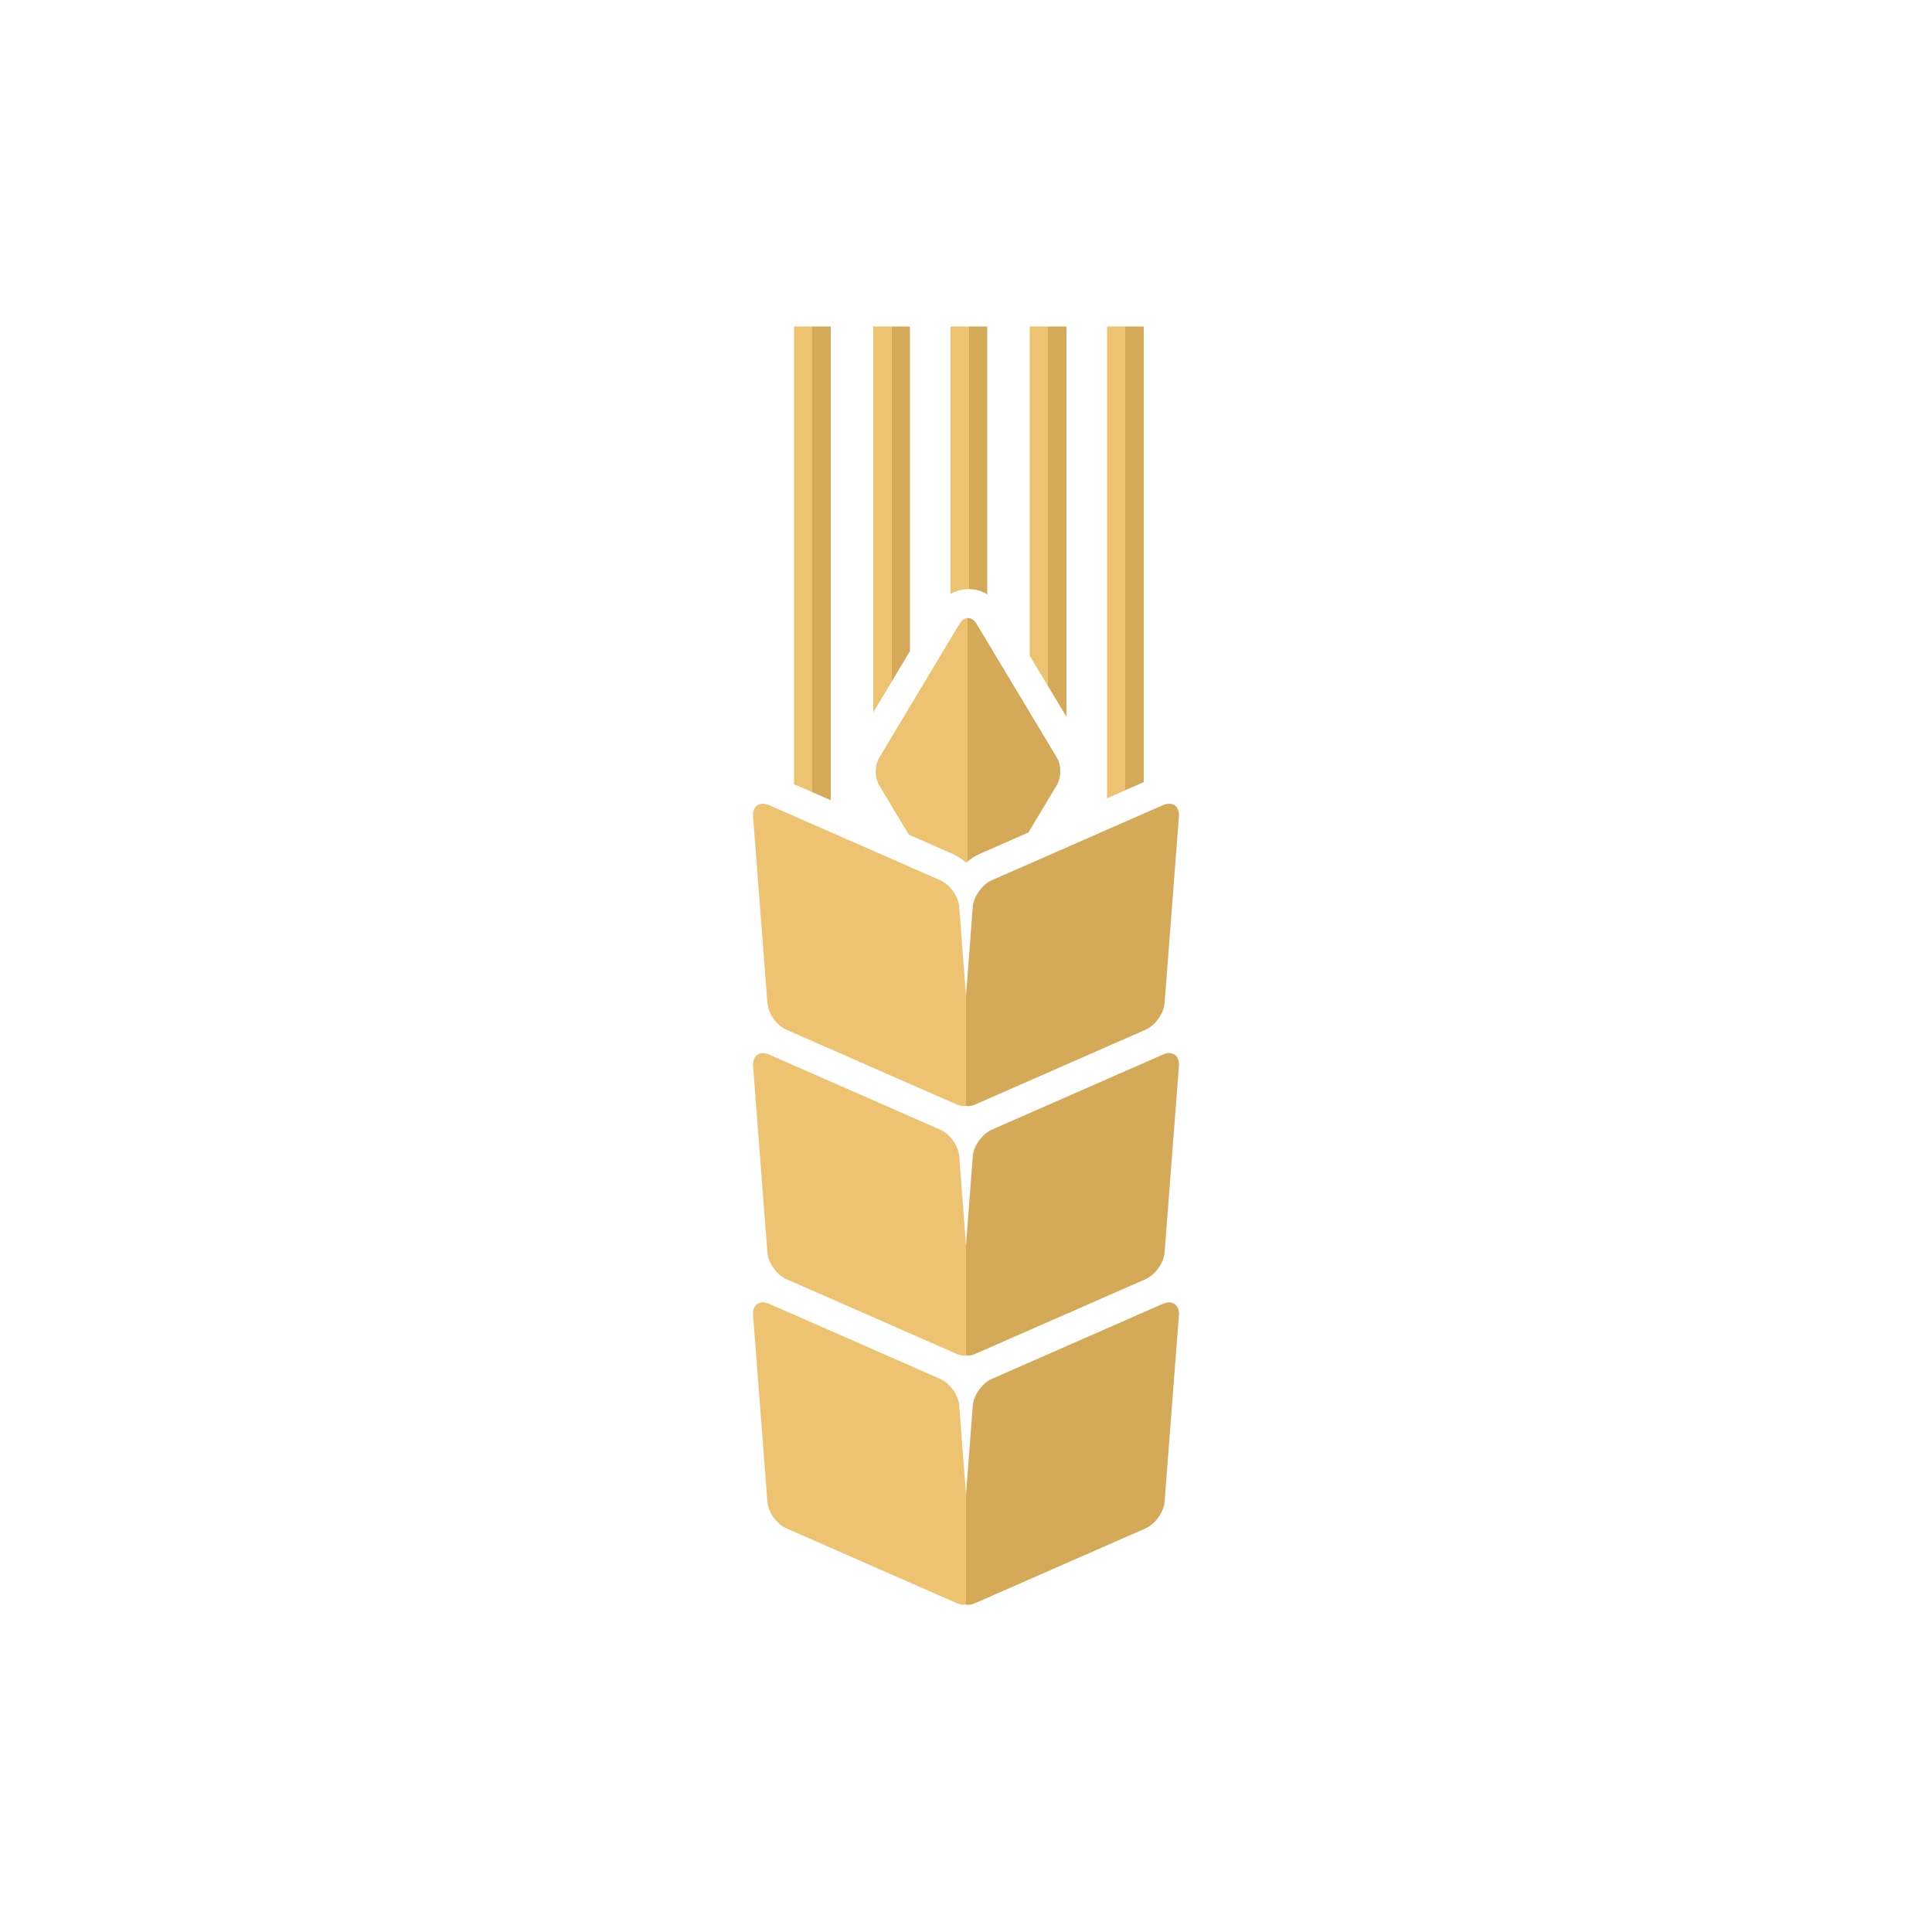
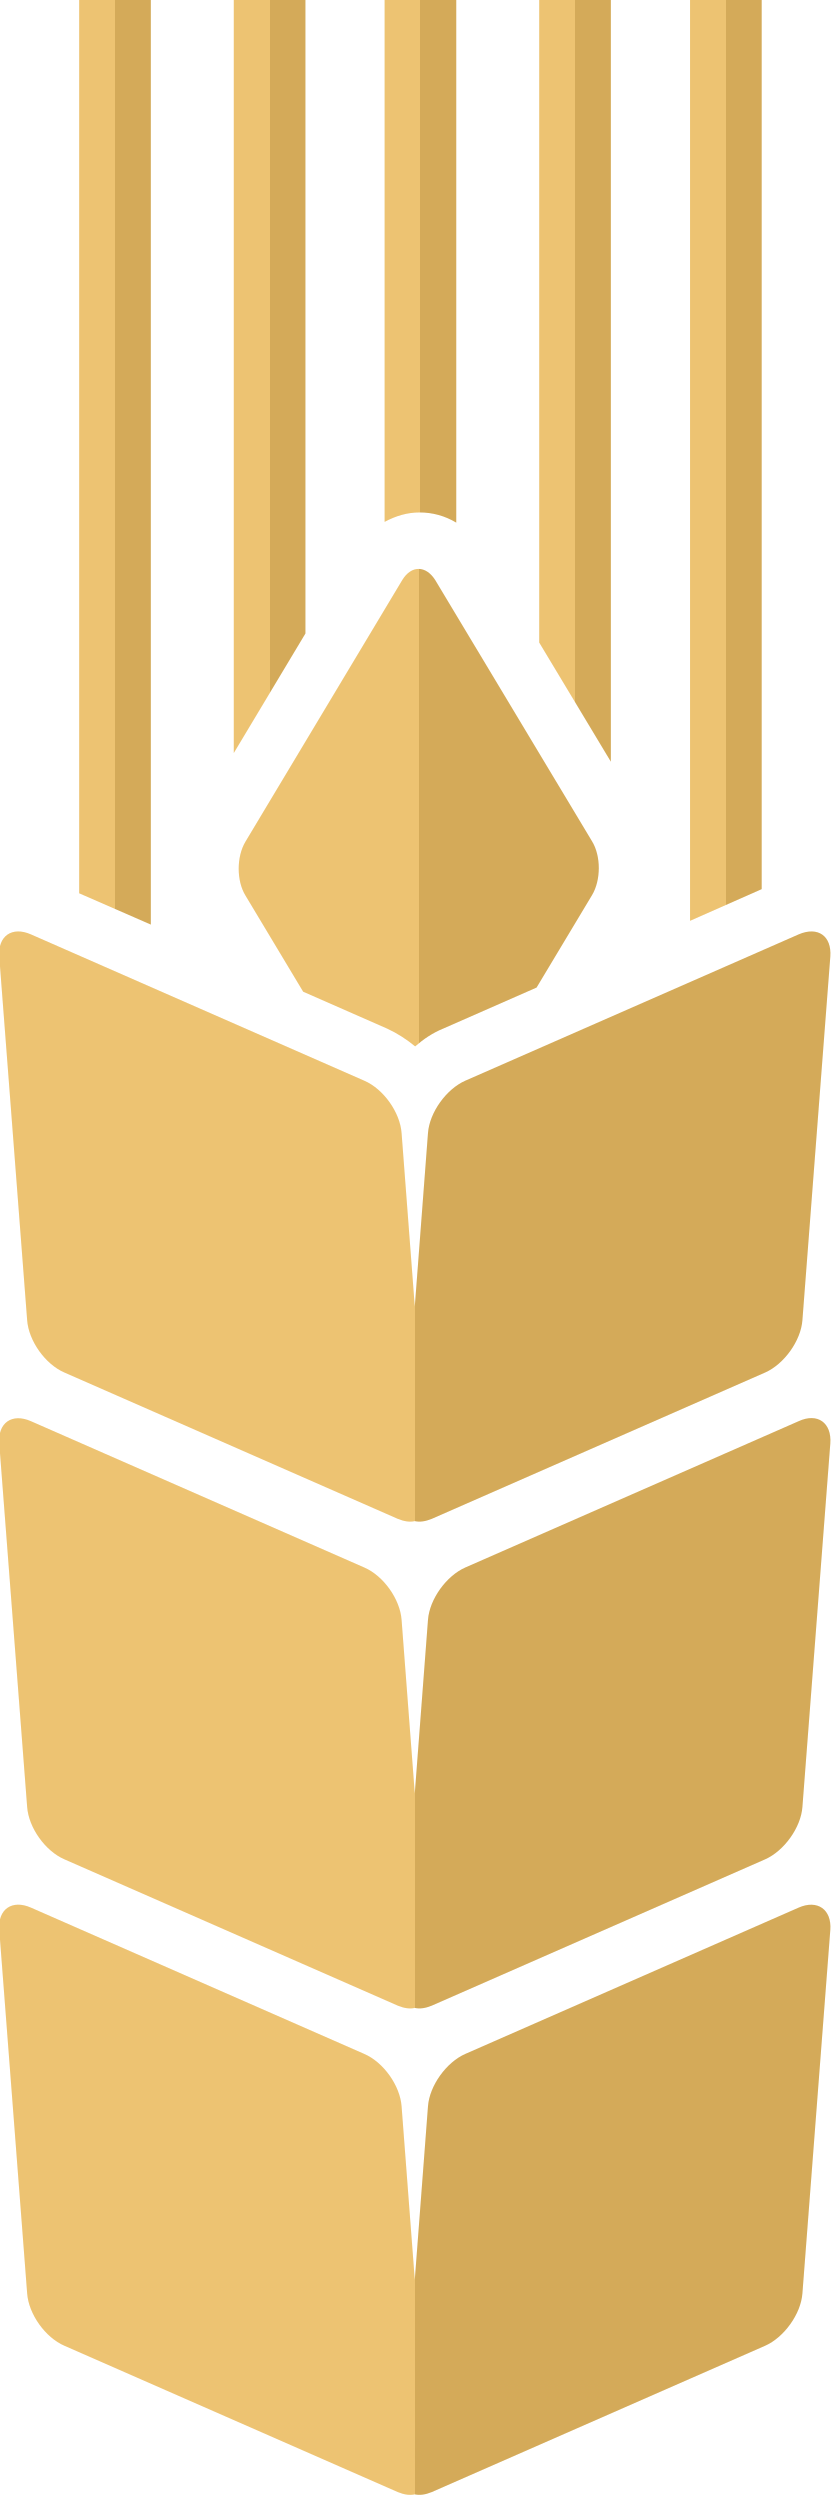
- <svg xmlns="http://www.w3.org/2000/svg" version="1.1" id="Layer_1" x="0" y="0" viewBox="0 0 1000 1000" xml:space="preserve">
+ <svg xmlns="http://www.w3.org/2000/svg" version="1.1" id="grainLayer" x="0" y="0" viewBox="0 0 222 663" xml:space="preserve">
  <style type="text/css">.st0{display:none;fill:#eb6361}.st1{fill:#ebbd63}.st2{opacity:.1}.st3{fill:url(#SVGID_1_)}.st4{fill:url(#SVGID_2_)}.st5{fill:url(#SVGID_3_)}.st6{fill:url(#SVGID_4_)}.st7{fill:url(#SVGID_5_)}.st8{fill:url(#SVGID_6_)}.st9{fill:url(#SVGID_7_)}.st10{fill:url(#SVGID_8_)}.st11{fill:url(#SVGID_9_)}</style>
-   <g id="_x35__-_Grain_1_">
-     <path id="bg_2_" class="st0" d="M0 0h1000v1000H0z" />
-     <g id="grain_group_1_">
+   <g id="grainGroup">
+     <path id="bg_2_" class="st0" d="M-390-169H610V831H-390z" />
+     <g id="grainGroup">
      <g id="grain_group">
-         <path class="st1" d="M592 169h-19v244.2l19-8.4zM601.8 674.9l-88.4 38.8c-5 2.2-9.5 8.4-9.9 13.9l-3.5 46-3.5-46c-.4-5.5-4.8-11.7-9.9-13.9l-88.4-38.8c-5-2.2-8.8.4-8.4 5.9l7.4 96.4c.4 5.5 4.8 11.7 9.9 13.9l88.4 38.8c1.7.7 3.2.9 4.5.6 1.3.3 2.8.1 4.5-.6l88.4-38.8c5-2.2 9.5-8.4 9.9-13.9l7.4-96.4c.4-5.4-3.4-8.1-8.4-5.9z" />
-         <path class="st1" d="M601.8 545.9l-88.4 38.8c-5 2.2-9.5 8.4-9.9 13.9l-3.5 46-3.5-46c-.4-5.5-4.8-11.7-9.9-13.9l-88.4-38.8c-5-2.2-8.8.4-8.4 5.9l7.4 96.4c.4 5.5 4.8 11.7 9.9 13.9l88.4 38.8c1.7.7 3.2.9 4.5.6 1.3.3 2.8.1 4.5-.6l88.4-38.8c5-2.2 9.5-8.4 9.9-13.9l7.4-96.4c.4-5.5-3.4-8.2-8.4-5.9z" />
-         <path class="st1" d="M397.2 519.1c.4 5.5 4.8 11.7 9.9 13.9l88.4 38.8c1.7.7 3.2.9 4.5.6 1.3.3 2.8.1 4.5-.6l88.4-38.8c5-2.2 9.5-8.4 9.9-13.9l7.4-96.4c.4-5.5-3.3-8.1-8.4-5.9l-88.4 38.8c-5 2.2-9.5 8.4-9.9 13.9l-3.5 46-3.5-46c-.4-5.5-4.8-11.7-9.9-13.9l-88.4-38.8c-5-2.2-8.8.4-8.4 5.9l7.4 96.4z" />
-         <path class="st1" d="M496.7 322.8l-41.6 69.4c-2.4 4-2.4 10.4 0 14.3l15.3 25.5 22.3 9.8c2.6 1.2 5.1 2.8 7.4 4.7 2.3-2 4.7-3.6 7.4-4.7l24.8-10.9 14.7-24.5c2.4-4 2.4-10.4 0-14.3l-41.6-69.3c-2.5-3.9-6.3-3.9-8.7 0zM552 169h-19v170.4l19 31.6zM511 307.6V169h-19v138.4c3-1.6 6-2.5 9.3-2.5 3.4 0 6.7.9 9.7 2.7zM430 169h-19v236.9l19 8.3zM471 169h-19v199.7l19-31.7z" />
+         <path class="st1" d="M202 0h-19v244.2l19-8.4zM211.8 505.9l-88.4 38.8c-5 2.2-9.5 8.4-9.9 13.9l-3.5 46-3.5-46c-.4-5.5-4.8-11.7-9.9-13.9L8.2 505.9c-5-2.2-8.8.4-8.4 5.9l7.4 96.4c.4 5.5 4.8 11.7 9.9 13.9l88.4 38.8c1.7.7 3.2.9 4.5.6 1.3.3 2.8.1 4.5-.6l88.4-38.8c5-2.2 9.5-8.4 9.9-13.9l7.4-96.4c.4-5.4-3.4-8.1-8.4-5.9z" />
+         <path class="st1" d="M211.8 376.9l-88.4 38.8c-5 2.2-9.5 8.4-9.9 13.9l-3.5 46-3.5-46c-.4-5.5-4.8-11.7-9.9-13.9L8.2 376.9c-5-2.2-8.8.4-8.4 5.9l7.4 96.4c.4 5.5 4.8 11.7 9.9 13.9l88.4 38.8c1.7.7 3.2.9 4.5.6 1.3.3 2.8.1 4.5-.6l88.4-38.8c5-2.2 9.5-8.4 9.9-13.9l7.4-96.4c.4-5.5-3.4-8.2-8.4-5.9z" />
+         <path class="st1" d="M7.2 350.1c.4 5.5 4.8 11.7 9.9 13.9l88.4 38.8c1.7.7 3.2.9 4.5.6 1.3.3 2.8.1 4.5-.6l88.4-38.8c5-2.2 9.5-8.4 9.9-13.9l7.4-96.4c.4-5.5-3.3-8.1-8.4-5.9l-88.4 38.8c-5 2.2-9.5 8.4-9.9 13.9l-3.5 46-3.5-46c-.4-5.5-4.8-11.7-9.9-13.9L8.2 247.8c-5-2.2-8.8.4-8.4 5.9l7.4 96.4z" />
+         <path class="st1" d="M106.7 153.8l-41.6 69.4c-2.4 4-2.4 10.4 0 14.3L80.4 263l22.3 9.8c2.6 1.2 5.1 2.8 7.4 4.7 2.3-2 4.7-3.6 7.4-4.7l24.8-10.9 14.7-24.5c2.4-4 2.4-10.4 0-14.3l-41.6-69.3c-2.5-3.9-6.3-3.9-8.7 0zM162 0h-19v170.4l19 31.6zM121 138.6V0h-19v138.4c3-1.6 6-2.5 9.3-2.5 3.4 0 6.7.9 9.7 2.7zM40 0H21v236.9l19 8.3zM81 0H62v199.7L81 168z" />
      </g>
      <g id="grain_group_shadow" class="st2">
-         <linearGradient id="SVGID_1_" gradientUnits="userSpaceOnUse" x1="573" y1="708.917" x2="592" y2="708.917" gradientTransform="matrix(1 0 0 -1 0 1000)">
-           <stop offset=".5" stop-color="#FFF" />
+         <linearGradient id="SVGID_1_" gradientUnits="userSpaceOnUse" x1="183" y1="-109.9" x2="202" y2="-109.9" gradientTransform="translate(0 232)">
+           <stop offset=".5" stop-color="#fff" />
          <stop offset=".5" stop-color="#000" />
        </linearGradient>
-         <path class="st3" d="M592 169h-19v244.2l19-8.4z" />
-         <linearGradient id="SVGID_2_" gradientUnits="userSpaceOnUse" x1="389.813" y1="247.556" x2="610.187" y2="247.556" gradientTransform="matrix(1 0 0 -1 0 1000)">
-           <stop offset=".5" stop-color="#FFF" />
+         <path class="st3" d="M202 0h-19v244.2l19-8.4z" />
+         <linearGradient id="SVGID_2_" gradientUnits="userSpaceOnUse" x1="-.229" y1="351.377" x2="220.229" y2="351.377" gradientTransform="translate(0 232)">
+           <stop offset=".5" stop-color="#fff" />
          <stop offset=".5" stop-color="#000" />
        </linearGradient>
-         <path class="st4" d="M601.8 674.9l-88.4 38.8c-5 2.2-9.5 8.4-9.9 13.9l-3.5 46-3.5-46c-.4-5.5-4.8-11.7-9.9-13.9l-88.4-38.8c-5-2.2-8.8.4-8.4 5.9l7.4 96.4c.4 5.5 4.8 11.7 9.9 13.9l88.4 38.8c1.7.7 3.2.9 4.5.6 1.3.3 2.8.1 4.5-.6l88.4-38.8c5-2.2 9.5-8.4 9.9-13.9l7.4-96.4c.4-5.4-3.4-8.1-8.4-5.9z" />
-         <linearGradient id="SVGID_3_" gradientUnits="userSpaceOnUse" x1="389.813" y1="376.634" x2="610.187" y2="376.634" gradientTransform="matrix(1 0 0 -1 0 1000)">
-           <stop offset=".5" stop-color="#FFF" />
+         <path class="st4" d="M211.8 505.9l-88.4 38.8c-5 2.2-9.5 8.4-9.9 13.9l-3.5 46-3.5-46c-.4-5.5-4.8-11.7-9.9-13.9L8.2 505.9c-5-2.2-8.8.4-8.4 5.9l7.4 96.4c.4 5.5 4.8 11.7 9.9 13.9l88.4 38.8c1.7.7 3.2.9 4.5.6 1.3.3 2.8.1 4.5-.6l88.4-38.8c5-2.2 9.5-8.4 9.9-13.9l7.4-96.4c.4-5.4-3.4-8.1-8.4-5.9z" />
+         <linearGradient id="SVGID_3_" gradientUnits="userSpaceOnUse" x1="-.229" y1="222.356" x2="220.229" y2="222.356" gradientTransform="translate(0 232)">
+           <stop offset=".5" stop-color="#fff" />
          <stop offset=".5" stop-color="#000" />
        </linearGradient>
-         <path class="st5" d="M601.8 545.9l-88.4 38.8c-5 2.2-9.5 8.4-9.9 13.9l-3.5 46-3.5-46c-.4-5.5-4.8-11.7-9.9-13.9l-88.4-38.8c-5-2.2-8.8.4-8.4 5.9l7.4 96.4c.4 5.5 4.8 11.7 9.9 13.9l88.4 38.8c1.7.7 3.2.9 4.5.6 1.3.3 2.8.1 4.5-.6l88.4-38.8c5-2.2 9.5-8.4 9.9-13.9l7.4-96.4c.4-5.5-3.4-8.2-8.4-5.9z" />
-         <linearGradient id="SVGID_4_" gradientUnits="userSpaceOnUse" x1="389.813" y1="505.712" x2="610.187" y2="505.712" gradientTransform="matrix(1 0 0 -1 0 1000)">
-           <stop offset=".5" stop-color="#FFF" />
+         <path class="st5" d="M211.8 376.9l-88.4 38.8c-5 2.2-9.5 8.4-9.9 13.9l-3.5 46-3.5-46c-.4-5.5-4.8-11.7-9.9-13.9L8.2 376.9c-5-2.2-8.8.4-8.4 5.9l7.4 96.4c.4 5.5 4.8 11.7 9.9 13.9l88.4 38.8c1.7.7 3.2.9 4.5.6 1.3.3 2.8.1 4.5-.6l88.4-38.8c5-2.2 9.5-8.4 9.9-13.9l7.4-96.4c.4-5.5-3.4-8.2-8.4-5.9z" />
+         <linearGradient id="SVGID_4_" gradientUnits="userSpaceOnUse" x1="-.229" y1="93.277" x2="220.23" y2="93.277" gradientTransform="translate(0 232)">
+           <stop offset=".5" stop-color="#fff" />
          <stop offset=".5" stop-color="#000" />
        </linearGradient>
-         <path class="st6" d="M397.2 519.1c.4 5.5 4.8 11.7 9.9 13.9l88.4 38.8c1.7.7 3.2.9 4.5.6 1.3.3 2.8.1 4.5-.6l88.4-38.8c5-2.2 9.5-8.4 9.9-13.9l7.4-96.4c.4-5.5-3.3-8.1-8.4-5.9l-88.4 38.8c-5 2.2-9.5 8.4-9.9 13.9l-3.5 46-3.5-46c-.4-5.5-4.8-11.7-9.9-13.9l-88.4-38.8c-5-2.2-8.8.4-8.4 5.9l7.4 96.4z" />
-         <linearGradient id="SVGID_5_" gradientUnits="userSpaceOnUse" x1="453.277" y1="616.772" x2="548.66" y2="616.772" gradientTransform="matrix(1 0 0 -1 0 1000)">
-           <stop offset=".5" stop-color="#FFF" />
+         <path class="st6" d="M7.2 350.1c.4 5.5 4.8 11.7 9.9 13.9l88.4 38.8c1.7.7 3.2.9 4.5.6 1.3.3 2.8.1 4.5-.6l88.4-38.8c5-2.2 9.5-8.4 9.9-13.9l7.4-96.4c.4-5.5-3.3-8.1-8.4-5.9l-88.4 38.8c-5 2.2-9.5 8.4-9.9 13.9l-3.5 46-3.5-46c-.4-5.5-4.8-11.7-9.9-13.9L8.2 247.8c-5-2.2-8.8.4-8.4 5.9l7.4 96.4z" />
+         <linearGradient id="SVGID_5_" gradientUnits="userSpaceOnUse" x1="63.3" y1="-17.813" x2="158.683" y2="-17.813" gradientTransform="translate(0 232)">
+           <stop offset=".5" stop-color="#fff" />
          <stop offset=".5" stop-color="#000" />
        </linearGradient>
-         <path class="st7" d="M496.7 322.8l-41.6 69.4c-2.4 4-2.4 10.4 0 14.3l15.3 25.5 22.3 9.8c2.6 1.2 5.1 2.8 7.4 4.7 2.3-2 4.7-3.6 7.4-4.7l24.8-10.9 14.7-24.5c2.4-4 2.4-10.4 0-14.3l-41.6-69.3c-2.5-3.9-6.3-3.9-8.7 0z" />
-         <linearGradient id="SVGID_6_" gradientUnits="userSpaceOnUse" x1="533" y1="729.982" x2="552" y2="729.982" gradientTransform="matrix(1 0 0 -1 0 1000)">
-           <stop offset=".5" stop-color="#FFF" />
+         <path class="st7" d="M106.7 153.8l-41.6 69.4c-2.4 4-2.4 10.4 0 14.3L80.4 263l22.3 9.8c2.6 1.2 5.1 2.8 7.4 4.7 2.3-2 4.7-3.6 7.4-4.7l24.8-10.9 14.7-24.5c2.4-4 2.4-10.4 0-14.3l-41.6-69.3c-2.5-3.9-6.3-3.9-8.7 0z" />
+         <linearGradient id="SVGID_6_" gradientUnits="userSpaceOnUse" x1="143" y1="-131" x2="162" y2="-131" gradientTransform="translate(0 232)">
+           <stop offset=".5" stop-color="#fff" />
          <stop offset=".5" stop-color="#000" />
        </linearGradient>
-         <path class="st8" d="M552 169h-19v170.4l19 31.6z" />
-         <linearGradient id="SVGID_7_" gradientUnits="userSpaceOnUse" x1="492" y1="761.708" x2="511" y2="761.708" gradientTransform="matrix(1 0 0 -1 0 1000)">
-           <stop offset=".5" stop-color="#FFF" />
+         <path class="st8" d="M162 0h-19v170.4l19 31.6z" />
+         <linearGradient id="SVGID_7_" gradientUnits="userSpaceOnUse" x1="102" y1="-162.7" x2="121" y2="-162.7" gradientTransform="translate(0 232)">
+           <stop offset=".5" stop-color="#fff" />
          <stop offset=".5" stop-color="#000" />
        </linearGradient>
-         <path class="st9" d="M511 307.6V169h-19v138.4c3-1.6 6-2.5 9.3-2.5 3.4 0 6.7.9 9.7 2.7z" />
-         <linearGradient id="SVGID_8_" gradientUnits="userSpaceOnUse" x1="411" y1="708.392" x2="430" y2="708.392" gradientTransform="matrix(1 0 0 -1 0 1000)">
-           <stop offset=".5" stop-color="#FFF" />
+         <path class="st9" d="M121 138.6V0h-19v138.4c3-1.6 6-2.5 9.3-2.5 3.4 0 6.7.9 9.7 2.7z" />
+         <linearGradient id="SVGID_8_" gradientUnits="userSpaceOnUse" x1="21" y1="-109.4" x2="40" y2="-109.4" gradientTransform="translate(0 232)">
+           <stop offset=".5" stop-color="#fff" />
          <stop offset=".5" stop-color="#000" />
        </linearGradient>
-         <path class="st10" d="M430 169h-19v236.9l19 8.3z" />
-         <linearGradient id="SVGID_9_" gradientUnits="userSpaceOnUse" x1="452" y1="731.152" x2="471" y2="731.152" gradientTransform="matrix(1 0 0 -1 0 1000)">
-           <stop offset=".5" stop-color="#FFF" />
+         <path class="st10" d="M40 0H21v236.9l19 8.3z" />
+         <linearGradient id="SVGID_9_" gradientUnits="userSpaceOnUse" x1="62" y1="-132.15" x2="81" y2="-132.15" gradientTransform="translate(0 232)">
+           <stop offset=".5" stop-color="#fff" />
          <stop offset=".5" stop-color="#000" />
        </linearGradient>
-         <path class="st11" d="M471 169h-19v199.7l19-31.7z" />
+         <path class="st11" d="M81 0H62v199.7L81 168z" />
      </g>
    </g>
  </g>
</svg>
